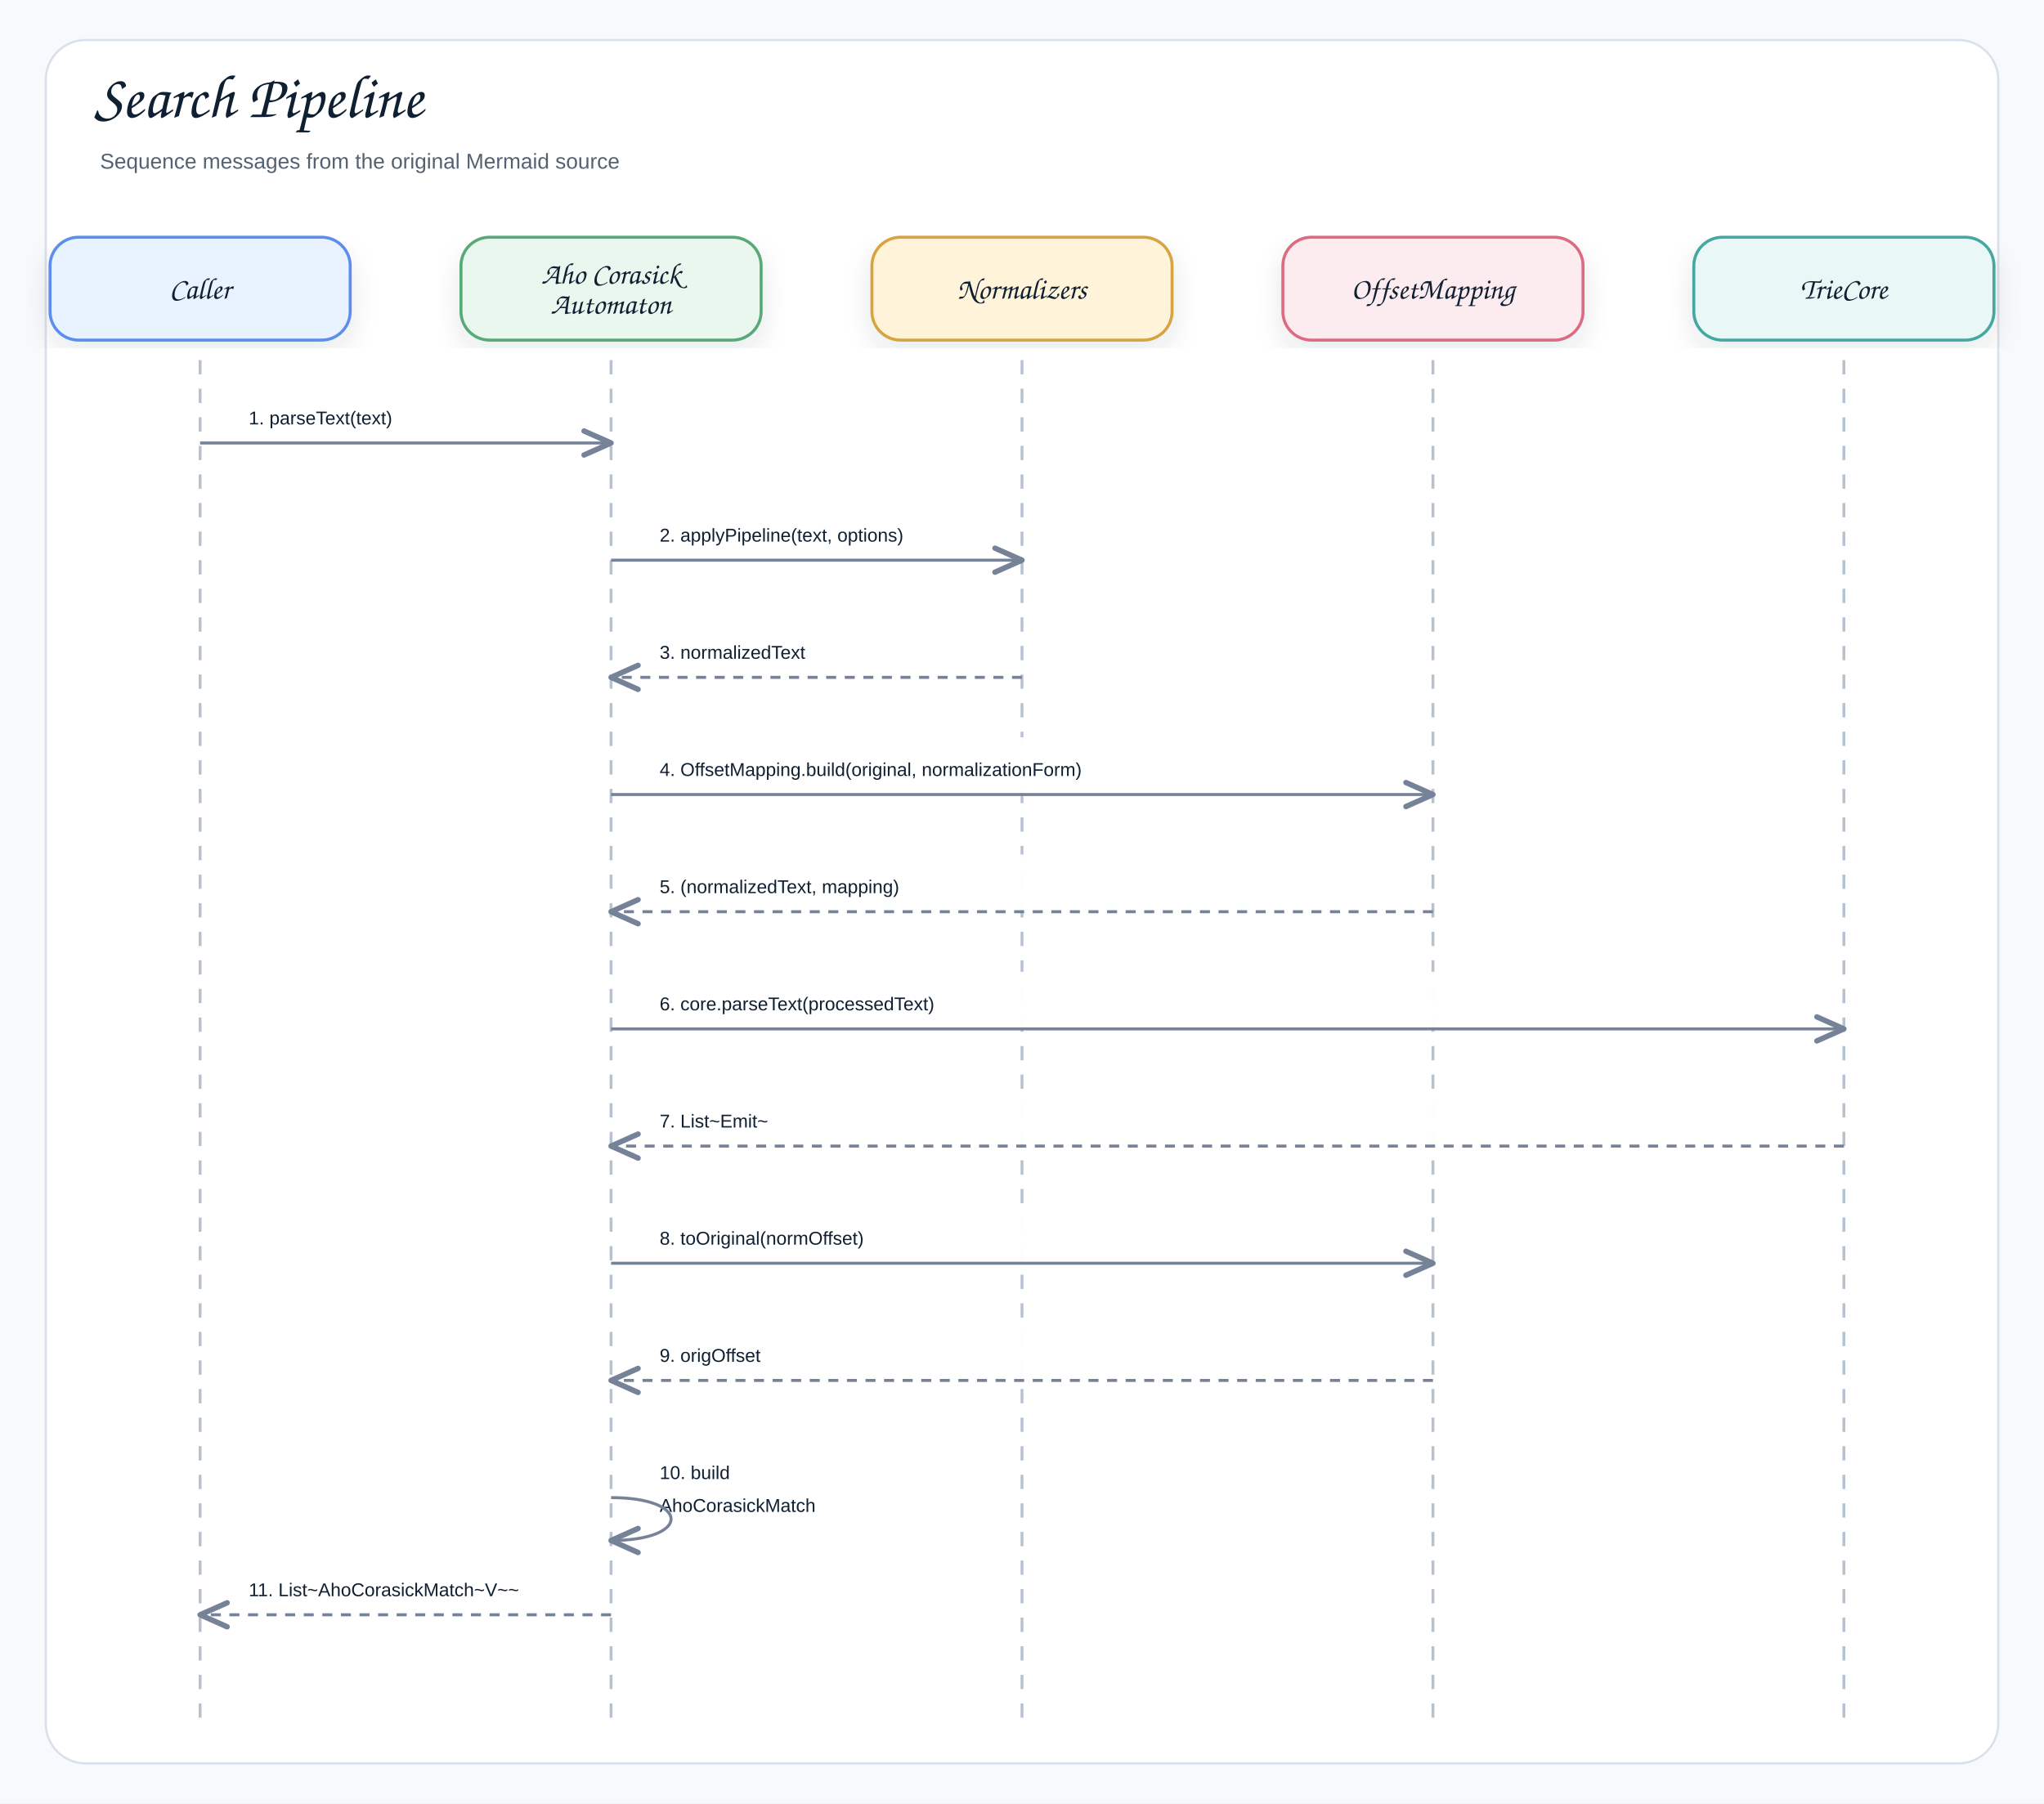
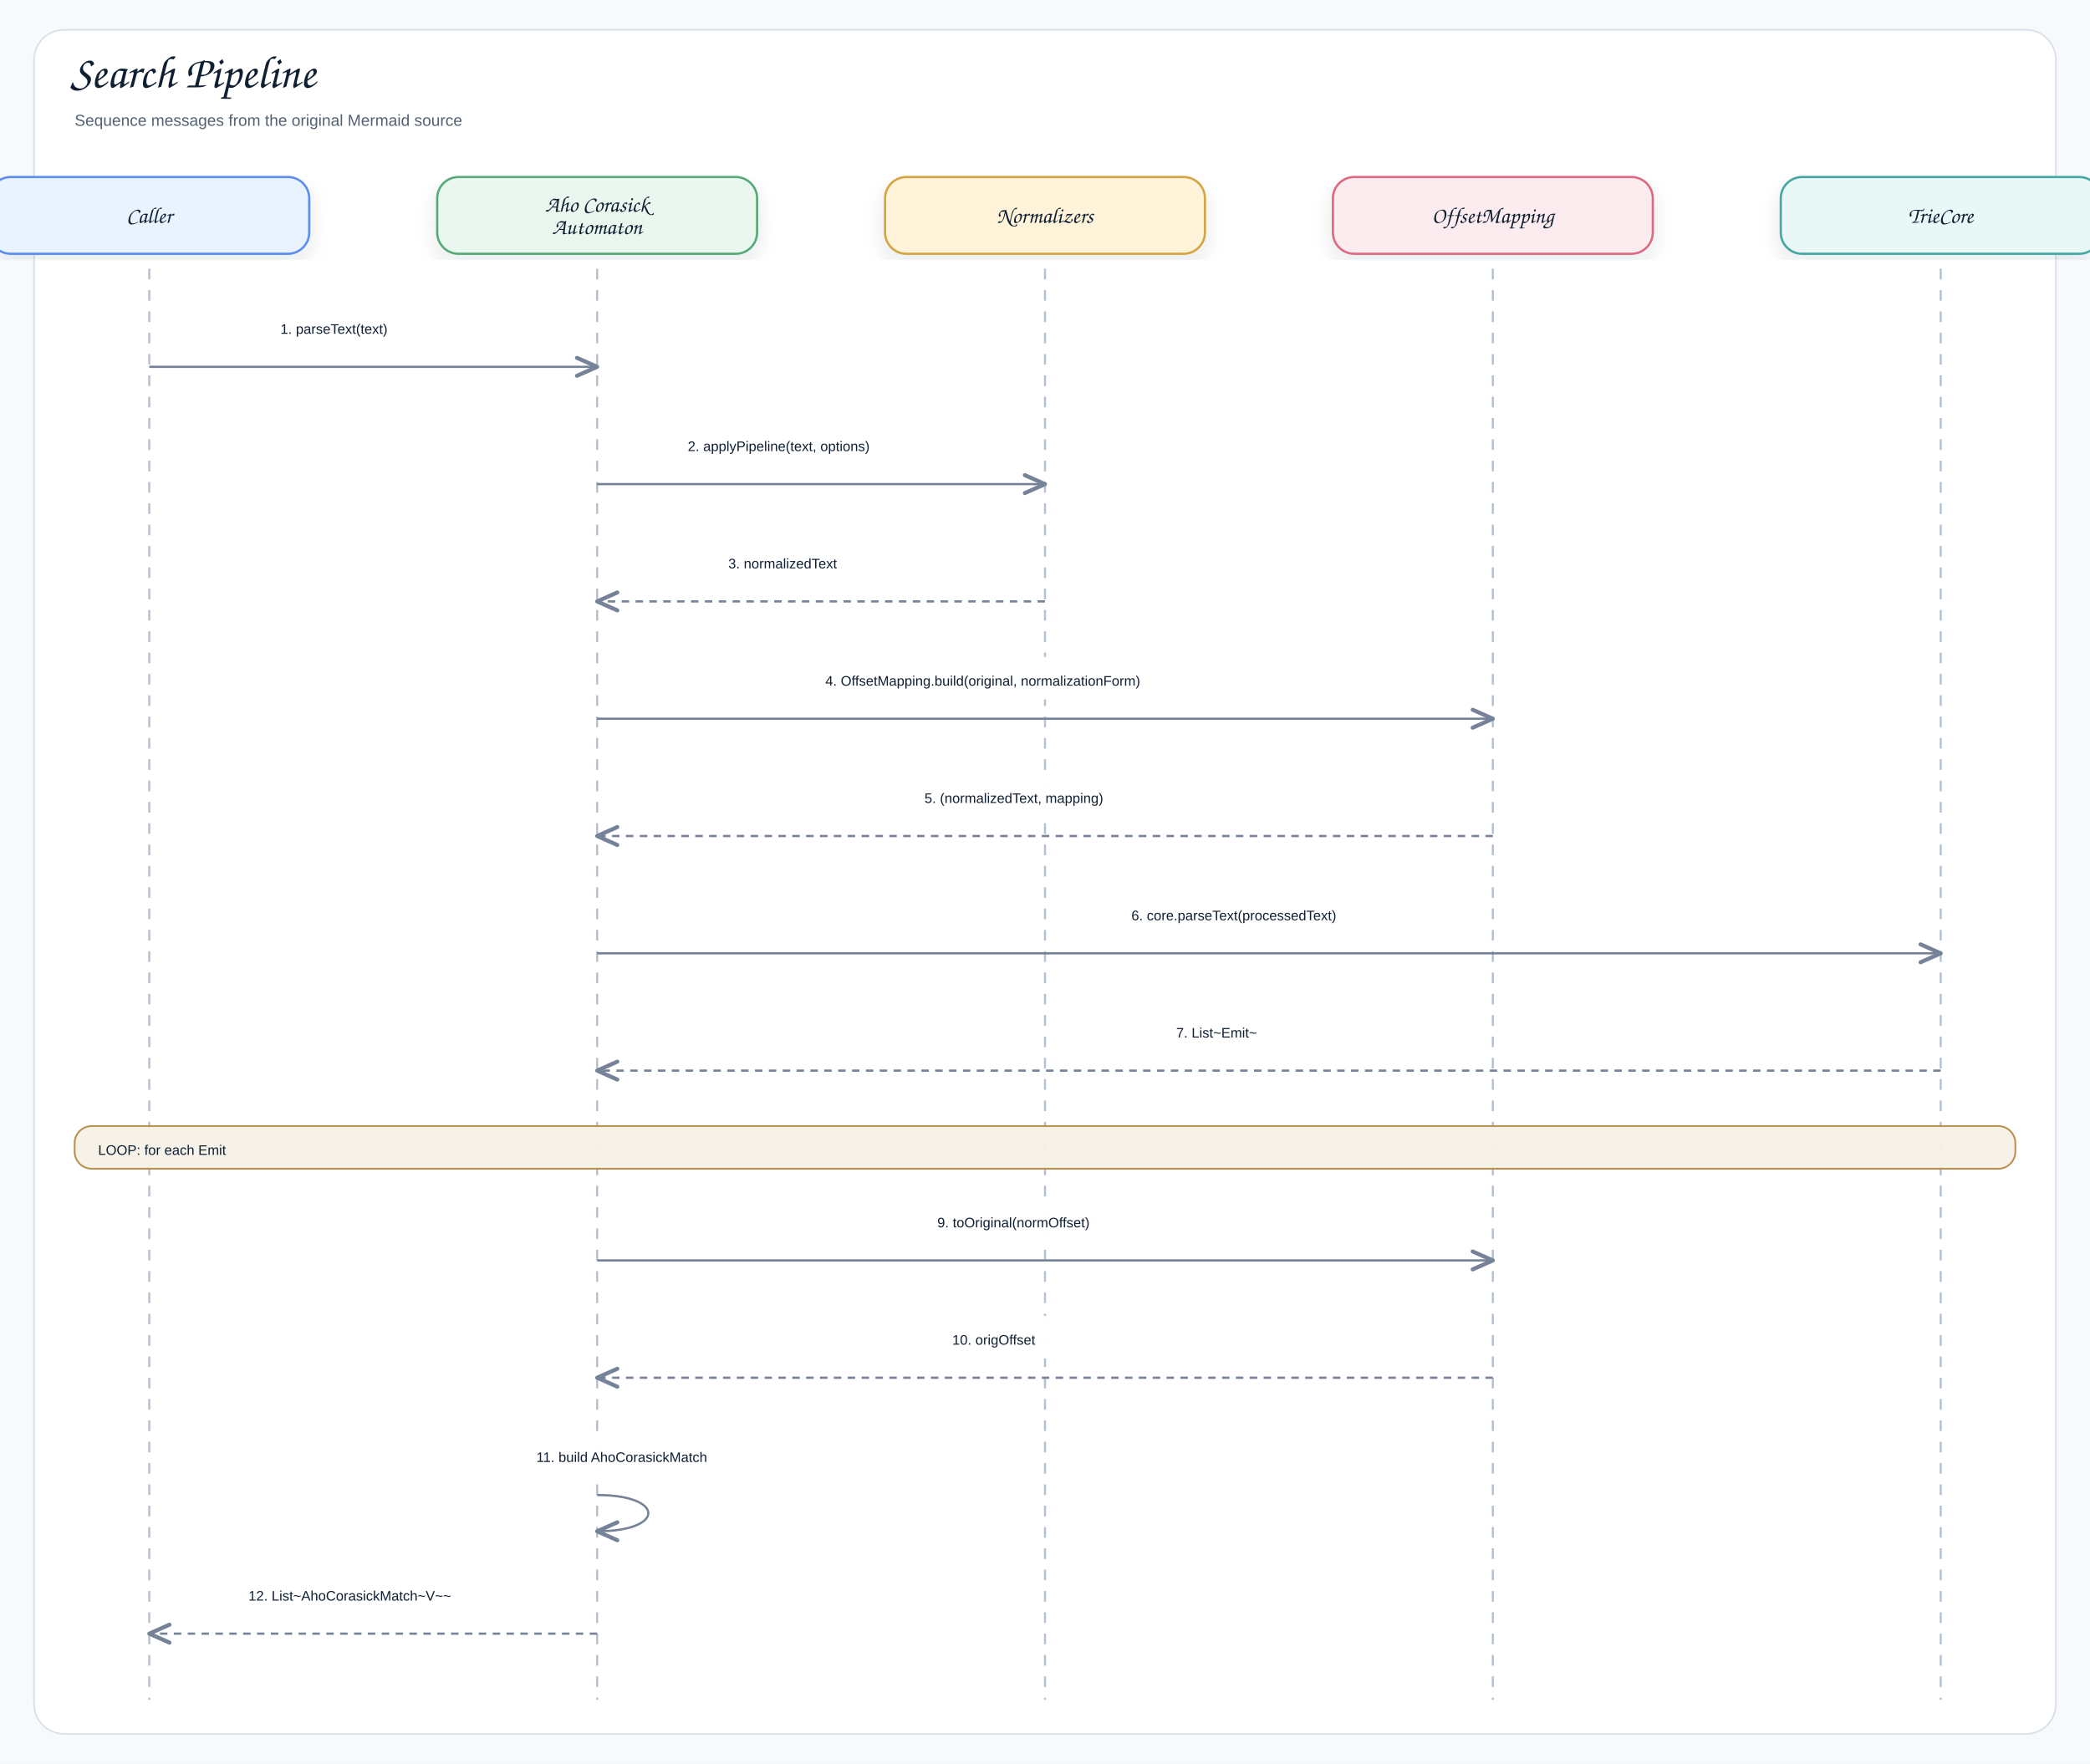
- <svg xmlns="http://www.w3.org/2000/svg" width="1430" height="1262" viewBox="0 0 1430 1262" role="img" aria-label="Search Pipeline">
+ <svg xmlns="http://www.w3.org/2000/svg" width="1960" height="1654" viewBox="0 0 1960 1654" role="img" aria-label="Search Pipeline">
  <defs>
    <filter id="shadow" x="-8%" y="-8%" width="116%" height="116%">
      <feDropShadow dx="0" dy="8" stdDeviation="9" flood-color="#1f2937" flood-opacity="0.10" />
    </filter>
    <marker id="openArrow" markerWidth="12" markerHeight="10" refX="10" refY="5" orient="auto" markerUnits="strokeWidth">
      <path d="M 1 1 L 10 5 L 1 9" fill="none" stroke="#758297" stroke-width="1.8" stroke-linecap="round" stroke-linejoin="round" />
    </marker>
    <marker id="inherit" markerWidth="14" markerHeight="12" refX="12" refY="6" orient="auto" markerUnits="strokeWidth">
      <path d="M 0 1 L 12 6 L 0 11 Z" fill="#ffffff" stroke="#758297" stroke-width="1.8" />
    </marker>
    <style>
    .canvas{fill:#f7f9fc}.frame{fill:#fff;stroke:#d8e0ea;stroke-width:1.5}
    .title{font-family:"Architects Daughter","Comic Sans MS","Comic Sans",cursive;font-size:43px;font-weight:400;fill:#102033}
    .subtitle{font-family:"Comic Sans MS","Comic Sans","Comic Neue",Arial,sans-serif;font-size:15px;font-weight:400;fill:#536273}
    .label{font-family:"Architects Daughter","Comic Sans MS","Comic Sans",cursive;font-size:25px;font-weight:400;fill:#102033}
    .smallLabel{font-family:"Architects Daughter","Comic Sans MS","Comic Sans",cursive;font-size:21px;font-weight:400;fill:#102033}
    .mono{font-family:"Comic Sans MS","Comic Sans","Comic Neue",Arial,sans-serif;font-size:12px;font-weight:400;fill:#102033}
    .small{font-family:"Comic Sans MS","Comic Sans","Comic Neue",Arial,sans-serif;font-size:12px;font-weight:400;fill:#536273}
    .strong{font-family:"Comic Sans MS","Comic Sans","Comic Neue",Arial,sans-serif;font-size:13px;font-weight:400;fill:#102033}
    .card{stroke-width:2.1;filter:url(#shadow)}.compartment{stroke-width:1.5;fill:none}
    .line{stroke:#758297;stroke-width:2.1;fill:none;marker-end:url(#openArrow)}
    .plainLine{stroke:#758297;stroke-width:2.1;fill:none}
    .dashed{stroke:#758297;stroke-width:2.1;stroke-dasharray:7 6;fill:none;marker-end:url(#openArrow)}
    .inheritLine{stroke:#758297;stroke-width:2.2;fill:none;marker-end:url(#inherit)}
    .implLine{stroke:#758297;stroke-width:2.2;stroke-dasharray:8 7;fill:none;marker-end:url(#inherit)}
  </style>
  </defs>
-   <rect class="canvas" width="1430" height="1262" />
-   <rect class="frame" x="32" y="28" width="1366" height="1206" rx="28" />
+   <rect class="canvas" width="1960" height="1654" />
+   <rect class="frame" x="32" y="28" width="1896" height="1598" rx="28" />
  <text class="title" x="66" y="82">Search Pipeline</text>
  <text class="subtitle" x="70" y="118">Sequence messages from the original Mermaid source</text>
-   <rect class="card" x="35" y="166" width="210" height="72" rx="20" fill="#E8F3FF" stroke="#5B8DEF" />
+   <rect class="card" x="-10" y="166" width="300" height="72" rx="20" fill="#E8F3FF" stroke="#5B8DEF" />
  <text class="smallLabel" x="140" y="209" text-anchor="middle">Caller</text>
-   <line x1="140" y1="252" x2="140" y2="1202" stroke="#b7c2d1" stroke-width="2" stroke-dasharray="10 10" />
-   <rect class="card" x="322.5" y="166" width="210" height="72" rx="20" fill="#EAF7EF" stroke="#58A978" />
-   <text class="smallLabel" x="427.5" y="198.5" text-anchor="middle">Aho Corasick</text>
-   <text class="smallLabel" x="427.5" y="219.5" text-anchor="middle">Automaton</text>
-   <line x1="427.5" y1="252" x2="427.5" y2="1202" stroke="#b7c2d1" stroke-width="2" stroke-dasharray="10 10" />
-   <rect class="card" x="610" y="166" width="210" height="72" rx="20" fill="#FFF3D9" stroke="#D6A441" />
-   <text class="smallLabel" x="715" y="209" text-anchor="middle">Normalizers</text>
-   <line x1="715" y1="252" x2="715" y2="1202" stroke="#b7c2d1" stroke-width="2" stroke-dasharray="10 10" />
-   <rect class="card" x="897.5" y="166" width="210" height="72" rx="20" fill="#FDECEF" stroke="#DC6B82" />
-   <text class="smallLabel" x="1002.5" y="209" text-anchor="middle">OffsetMapping</text>
-   <line x1="1002.5" y1="252" x2="1002.5" y2="1202" stroke="#b7c2d1" stroke-width="2" stroke-dasharray="10 10" />
-   <rect class="card" x="1185" y="166" width="210" height="72" rx="20" fill="#E9F7F6" stroke="#45A7A1" />
-   <text class="smallLabel" x="1290" y="209" text-anchor="middle">TrieCore</text>
-   <line x1="1290" y1="252" x2="1290" y2="1202" stroke="#b7c2d1" stroke-width="2" stroke-dasharray="10 10" />
-   <rect x="158" y="270" width="251.5" height="39" rx="12" fill="#ffffff" opacity="0.97" />
-   <text class="strong" x="174" y="297" text-anchor="start">1. parseText(text)</text>
-   <path class="line" d="M140 310 L427.5 310" />
-   <rect x="445.5" y="352" width="251.5" height="39" rx="12" fill="#ffffff" opacity="0.97" />
-   <text class="strong" x="461.5" y="379" text-anchor="start">2. applyPipeline(text, options)</text>
-   <path class="line" d="M427.5 392 L715 392" />
-   <rect x="445.5" y="434" width="251.5" height="39" rx="12" fill="#ffffff" opacity="0.97" />
-   <text class="strong" x="461.5" y="461" text-anchor="start">3. normalizedText</text>
-   <path class="dashed" d="M715 474 L427.5 474" />
-   <rect x="445.5" y="516" width="539" height="39" rx="12" fill="#ffffff" opacity="0.97" />
-   <text class="strong" x="461.5" y="543" text-anchor="start">4. OffsetMapping.build(original, normalizationForm)</text>
-   <path class="line" d="M427.5 556 L1002.5 556" />
-   <rect x="445.5" y="598" width="539" height="39" rx="12" fill="#ffffff" opacity="0.97" />
-   <text class="strong" x="461.5" y="625" text-anchor="start">5. (normalizedText, mapping)</text>
-   <path class="dashed" d="M1002.5 638 L427.5 638" />
-   <rect x="445.5" y="680" width="826.5" height="39" rx="12" fill="#ffffff" opacity="0.97" />
-   <text class="strong" x="461.5" y="707" text-anchor="start">6. core.parseText(processedText)</text>
-   <path class="line" d="M427.5 720 L1290 720" />
-   <rect x="445.5" y="762" width="826.5" height="39" rx="12" fill="#ffffff" opacity="0.97" />
-   <text class="strong" x="461.5" y="789" text-anchor="start">7. List~Emit~</text>
-   <path class="dashed" d="M1290 802 L427.5 802" />
-   <rect x="445.5" y="844" width="539" height="39" rx="12" fill="#ffffff" opacity="0.97" />
-   <text class="strong" x="461.5" y="871" text-anchor="start">8. toOriginal(normOffset)</text>
-   <path class="line" d="M427.5 884 L1002.5 884" />
-   <rect x="445.5" y="926" width="539" height="39" rx="12" fill="#ffffff" opacity="0.97" />
-   <text class="strong" x="461.5" y="953" text-anchor="start">9. origOffset</text>
-   <path class="dashed" d="M1002.5 966 L427.5 966" />
-   <rect x="445.5" y="1008" width="190" height="62" rx="12" fill="#ffffff" opacity="0.97" />
-   <text class="strong" x="461.5" y="1035" text-anchor="start">10. build</text>
-   <text class="strong" x="461.5" y="1058" text-anchor="start">AhoCorasickMatch</text>
-   <path class="line" d="M427.5 1048 C483.5 1048 483.5 1078 427.5 1078" />
-   <rect x="158" y="1090" width="251.5" height="39" rx="12" fill="#ffffff" opacity="0.97" />
-   <text class="strong" x="174" y="1117" text-anchor="start">11. List~AhoCorasickMatch~V~~</text>
-   <path class="dashed" d="M427.5 1130 L140 1130" />
+   <line class="lifeline" x1="140" y1="252" x2="140" y2="1594" stroke="#b7c2d1" stroke-width="2" stroke-dasharray="10 10" />
+   <rect class="card" x="410" y="166" width="300" height="72" rx="20" fill="#EAF7EF" stroke="#58A978" />
+   <text class="smallLabel" x="560" y="198.5" text-anchor="middle">Aho Corasick</text>
+   <text class="smallLabel" x="560" y="219.5" text-anchor="middle">Automaton</text>
+   <line class="lifeline" x1="560" y1="252" x2="560" y2="1594" stroke="#b7c2d1" stroke-width="2" stroke-dasharray="10 10" />
+   <rect class="card" x="830" y="166" width="300" height="72" rx="20" fill="#FFF3D9" stroke="#D6A441" />
+   <text class="smallLabel" x="980" y="209" text-anchor="middle">Normalizers</text>
+   <line class="lifeline" x1="980" y1="252" x2="980" y2="1594" stroke="#b7c2d1" stroke-width="2" stroke-dasharray="10 10" />
+   <rect class="card" x="1250" y="166" width="300" height="72" rx="20" fill="#FDECEF" stroke="#DC6B82" />
+   <text class="smallLabel" x="1400" y="209" text-anchor="middle">OffsetMapping</text>
+   <line class="lifeline" x1="1400" y1="252" x2="1400" y2="1594" stroke="#b7c2d1" stroke-width="2" stroke-dasharray="10 10" />
+   <rect class="card" x="1670" y="166" width="300" height="72" rx="20" fill="#E9F7F6" stroke="#45A7A1" />
+   <text class="smallLabel" x="1820" y="209" text-anchor="middle">TrieCore</text>
+   <line class="lifeline" x1="1820" y1="252" x2="1820" y2="1594" stroke="#b7c2d1" stroke-width="2" stroke-dasharray="10 10" />
+   <rect x="245" y="286" width="210" height="40" rx="12" fill="#ffffff" opacity="0.97" />
+   <text class="strong" x="263" y="313" text-anchor="start">1. parseText(text)</text>
+   <path class="line" d="M140 344 L560 344" />
+   <rect x="627" y="396" width="286" height="40" rx="12" fill="#ffffff" opacity="0.97" />
+   <text class="strong" x="645" y="423" text-anchor="start">2. applyPipeline(text, options)</text>
+   <path class="line" d="M560 454 L980 454" />
+   <rect x="665" y="506" width="210" height="40" rx="12" fill="#ffffff" opacity="0.97" />
+   <text class="strong" x="683" y="533" text-anchor="start">3. normalizedText</text>
+   <path class="dashed" d="M980 564 L560 564" />
+   <rect x="756" y="616" width="448" height="40" rx="12" fill="#ffffff" opacity="0.97" />
+   <text class="strong" x="774" y="643" text-anchor="start">4. OffsetMapping.build(original, normalizationForm)</text>
+   <path class="line" d="M560 674 L1400 674" />
+   <rect x="849" y="726" width="262" height="40" rx="12" fill="#ffffff" opacity="0.97" />
+   <text class="strong" x="867" y="753" text-anchor="start">5. (normalizedText, mapping)</text>
+   <path class="dashed" d="M1400 784 L560 784" />
+   <rect x="1043" y="836" width="294" height="40" rx="12" fill="#ffffff" opacity="0.97" />
+   <text class="strong" x="1061" y="863" text-anchor="start">6. core.parseText(processedText)</text>
+   <path class="line" d="M560 894 L1820 894" />
+   <rect x="1085" y="946" width="210" height="40" rx="12" fill="#ffffff" opacity="0.97" />
+   <text class="strong" x="1103" y="973" text-anchor="start">7. List~Emit~</text>
+   <path class="dashed" d="M1820 1004 L560 1004" />
+   <rect x="70" y="1056" width="1820" height="40" rx="16" fill="#F7F1E7" stroke="#B88A44" stroke-width="1.6" opacity="0.96" />
+   <text class="strong" x="92" y="1083" text-anchor="start">LOOP: for each Emit</text>
+   <rect x="861" y="1124" width="238" height="40" rx="12" fill="#ffffff" opacity="0.97" />
+   <text class="strong" x="879" y="1151" text-anchor="start">9. toOriginal(normOffset)</text>
+   <path class="line" d="M560 1182 L1400 1182" />
+   <rect x="875" y="1234" width="210" height="40" rx="12" fill="#ffffff" opacity="0.97" />
+   <text class="strong" x="893" y="1261" text-anchor="start">10. origOffset</text>
+   <path class="dashed" d="M1400 1292 L560 1292" />
+   <rect x="485" y="1344" width="246" height="40" rx="12" fill="#ffffff" opacity="0.97" />
+   <text class="strong" x="503" y="1371" text-anchor="start">11. build AhoCorasickMatch</text>
+   <path class="line" d="M560 1402 C624 1402 624 1436 560 1436" />
+   <rect x="215" y="1474" width="270" height="40" rx="12" fill="#ffffff" opacity="0.97" />
+   <text class="strong" x="233" y="1501" text-anchor="start">12. List~AhoCorasickMatch~V~~</text>
+   <path class="dashed" d="M560 1532 L140 1532" />
</svg>
